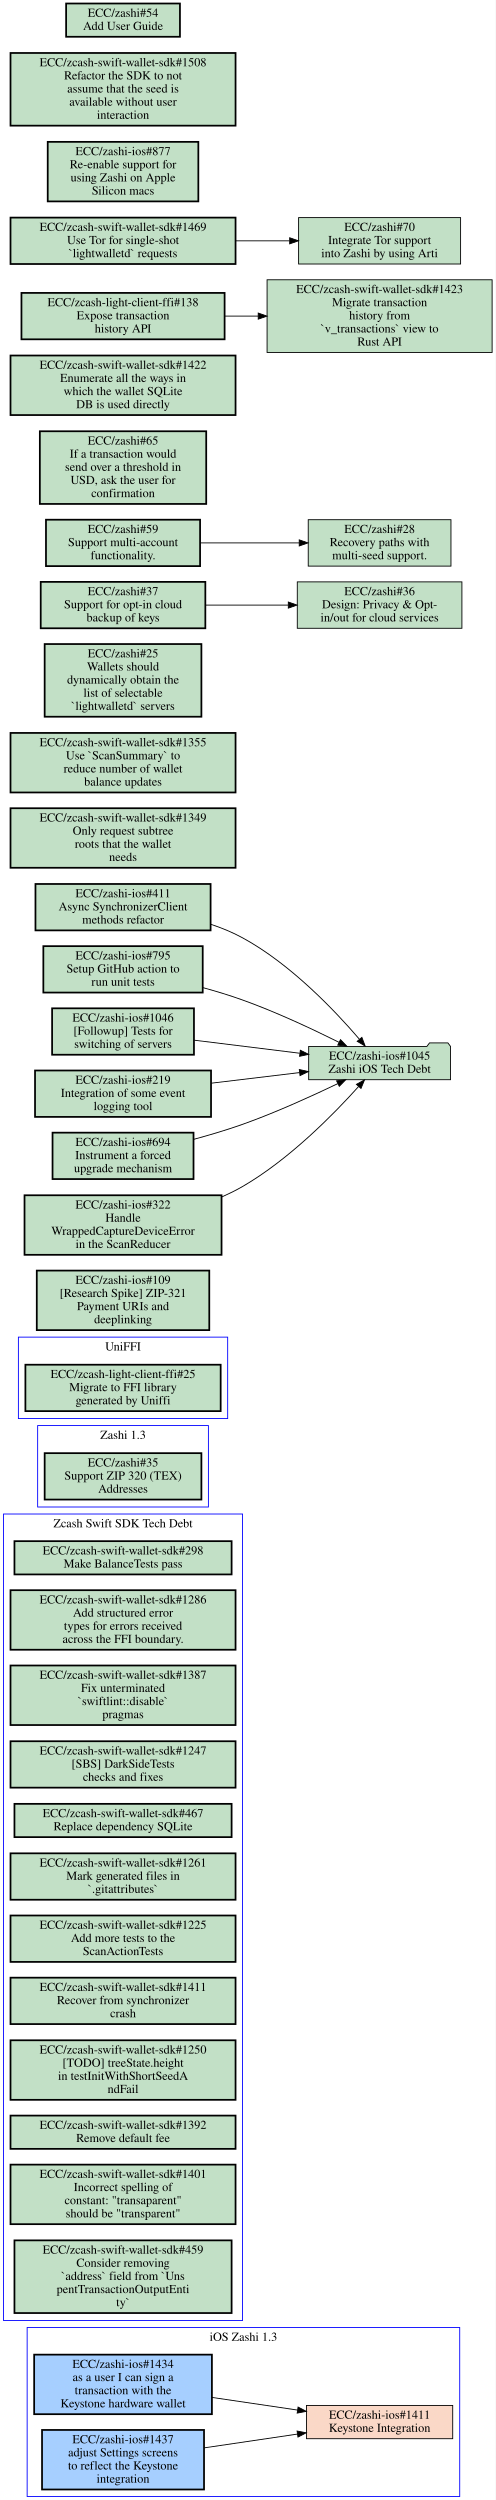
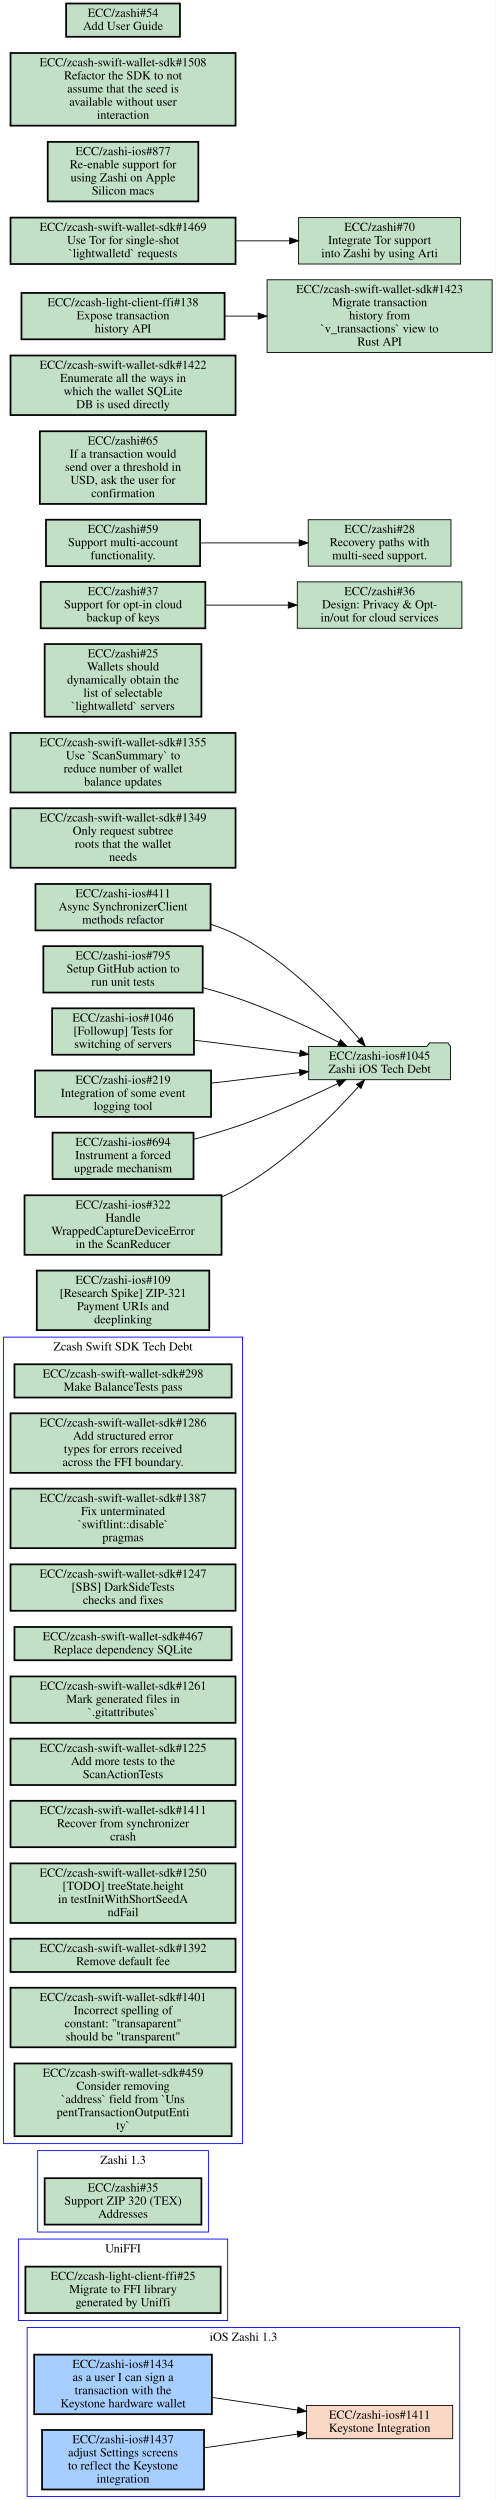
<svg xmlns="http://www.w3.org/2000/svg" xmlns:xlink="http://www.w3.org/1999/xlink" width="566pt" height="2855pt" viewBox="0.00 0.00 566.00 2855.00">
  <g id="graph0" class="graph" transform="scale(1 1) rotate(0) translate(4 2851)">
    <polygon fill="white" stroke="transparent" points="-4,4 -4,-2851 562,-2851 562,4 -4,4" />
    <g id="clust1" class="cluster">
-       <polygon fill="none" stroke="blue" points="17,-1231 17,-1324 256,-1324 256,-1231 17,-1231" />
-       <text text-anchor="middle" x="136.5" y="-1308.8" font-family="Times,serif" font-size="14.00">UniFFI</text>
-     </g>
-     <g id="clust2" class="cluster">
-       <polygon fill="none" stroke="blue" points="39,-1130 39,-1223 234,-1223 234,-1130 39,-1130" />
-       <text text-anchor="middle" x="136.5" y="-1207.8" font-family="Times,serif" font-size="14.00">Zashi 1.3</text>
-     </g>
-     <g id="clust3" class="cluster">
-       <polygon fill="none" stroke="blue" points="0,-201 0,-1122 273,-1122 273,-201 0,-201" />
-       <text text-anchor="middle" x="136.5" y="-1106.8" font-family="Times,serif" font-size="14.00">Zcash Swift SDK Tech Debt</text>
-     </g>
-     <g id="clust4" class="cluster">
      <polygon fill="none" stroke="blue" points="27,0 27,-193 521,-193 521,0 27,0" />
      <text text-anchor="middle" x="274" y="-177.8" font-family="Times,serif" font-size="14.00">iOS Zashi 1.3</text>
    </g>
-     <g id="node1" class="node open">
+     <g id="clust2" class="cluster">
+       <polygon fill="none" stroke="blue" points="0,-403 0,-1324 273,-1324 273,-403 0,-403" />
+       <text text-anchor="middle" x="136.5" y="-1308.8" font-family="Times,serif" font-size="14.00">Zcash Swift SDK Tech Debt</text>
+     </g>
+     <g id="clust3" class="cluster">
+       <polygon fill="none" stroke="blue" points="39,-302 39,-395 234,-395 234,-302 39,-302" />
+       <text text-anchor="middle" x="136.5" y="-379.8" font-family="Times,serif" font-size="14.00">Zashi 1.3</text>
+     </g>
+     <g id="clust4" class="cluster">
+       <polygon fill="none" stroke="blue" points="17,-201 17,-294 256,-294 256,-201 17,-201" />
+       <text text-anchor="middle" x="136.5" y="-278.8" font-family="Times,serif" font-size="14.00">UniFFI</text>
+     </g>
+     <g id="node1" class="node closed">
      <g id="a_node1">
-         <a xlink:href="https://github.com/Electric-Coin-Company/zcash-light-client-ffi/issues/25" xlink:title="ECC/zcash-light-client-ffi#25&#10;Migrate to FFI library&#10;generated by Uniffi" target="_blank">
-           <polygon fill="#c2e0c6" stroke="black" stroke-width="2" points="248,-1292.5 25,-1292.5 25,-1239.5 248,-1239.5 248,-1292.5" />
-           <text text-anchor="middle" x="136.5" y="-1277.3" font-family="Times,serif" font-size="14.00">ECC/zcash-light-client-ffi#25</text>
-           <text text-anchor="middle" x="136.5" y="-1262.3" font-family="Times,serif" font-size="14.00">Migrate to FFI library</text>
-           <text text-anchor="middle" x="136.5" y="-1247.3" font-family="Times,serif" font-size="14.00">generated by Uniffi</text>
-         </a>
-       </g>
-     </g>
-     <g id="node2" class="node open">
-       <g id="a_node2">
-         <a xlink:href="https://github.com/Electric-Coin-Company/zashi/issues/35" xlink:title="ECC/zashi#35&#10;Support ZIP 320 (TEX)&#10;Addresses" target="_blank">
-           <polygon fill="#c2e0c6" stroke="black" stroke-width="2" points="226,-1191.5 47,-1191.5 47,-1138.5 226,-1138.5 226,-1191.5" />
-           <text text-anchor="middle" x="136.5" y="-1176.3" font-family="Times,serif" font-size="14.00">ECC/zashi#35</text>
-           <text text-anchor="middle" x="136.5" y="-1161.3" font-family="Times,serif" font-size="14.00">Support ZIP 320 (TEX)</text>
-           <text text-anchor="middle" x="136.5" y="-1146.3" font-family="Times,serif" font-size="14.00">Addresses</text>
-         </a>
-       </g>
-     </g>
-     <g id="node3" class="node open">
-       <g id="a_node3">
-         <a xlink:href="https://github.com/Electric-Coin-Company/zcash-swift-wallet-sdk/issues/298" xlink:title="ECC/zcash-swift-wallet-sdk#298&#10;Make BalanceTests pass" target="_blank">
-           <polygon fill="#c2e0c6" stroke="black" stroke-width="2" points="260.5,-1091 12.5,-1091 12.5,-1053 260.5,-1053 260.5,-1091" />
-           <text text-anchor="middle" x="136.5" y="-1075.8" font-family="Times,serif" font-size="14.00">ECC/zcash-swift-wallet-sdk#298</text>
-           <text text-anchor="middle" x="136.5" y="-1060.8" font-family="Times,serif" font-size="14.00">Make BalanceTests pass</text>
-         </a>
-       </g>
-     </g>
-     <g id="node4" class="node open">
-       <g id="a_node4">
-         <a xlink:href="https://github.com/Electric-Coin-Company/zcash-swift-wallet-sdk/issues/1286" xlink:title="ECC/zcash-swift-wallet-sdk#1286&#10;Add structured error&#10;types for errors received&#10;across the FFI boundary." target="_blank">
-           <polygon fill="#c2e0c6" stroke="black" stroke-width="2" points="265,-1035 8,-1035 8,-967 265,-967 265,-1035" />
-           <text text-anchor="middle" x="136.5" y="-1019.8" font-family="Times,serif" font-size="14.00">ECC/zcash-swift-wallet-sdk#1286</text>
-           <text text-anchor="middle" x="136.5" y="-1004.8" font-family="Times,serif" font-size="14.00">Add structured error</text>
-           <text text-anchor="middle" x="136.5" y="-989.8" font-family="Times,serif" font-size="14.00">types for errors received</text>
-           <text text-anchor="middle" x="136.5" y="-974.8" font-family="Times,serif" font-size="14.00">across the FFI boundary.</text>
-         </a>
-       </g>
-     </g>
-     <g id="node5" class="node open">
-       <g id="a_node5">
-         <a xlink:href="https://github.com/Electric-Coin-Company/zcash-swift-wallet-sdk/issues/1387" xlink:title="ECC/zcash-swift-wallet-sdk#1387&#10;Fix unterminated&#10;`swiftlint::disable`&#10;pragmas" target="_blank">
-           <polygon fill="#c2e0c6" stroke="black" stroke-width="2" points="265,-949 8,-949 8,-881 265,-881 265,-949" />
-           <text text-anchor="middle" x="136.5" y="-933.8" font-family="Times,serif" font-size="14.00">ECC/zcash-swift-wallet-sdk#1387</text>
-           <text text-anchor="middle" x="136.5" y="-918.8" font-family="Times,serif" font-size="14.00">Fix unterminated</text>
-           <text text-anchor="middle" x="136.5" y="-903.8" font-family="Times,serif" font-size="14.00">`swiftlint::disable`</text>
-           <text text-anchor="middle" x="136.5" y="-888.8" font-family="Times,serif" font-size="14.00">pragmas</text>
-         </a>
-       </g>
-     </g>
-     <g id="node6" class="node open">
-       <g id="a_node6">
-         <a xlink:href="https://github.com/Electric-Coin-Company/zcash-swift-wallet-sdk/issues/1247" xlink:title="ECC/zcash-swift-wallet-sdk#1247&#10;[SBS] DarkSideTests&#10;checks and fixes" target="_blank">
-           <polygon fill="#c2e0c6" stroke="black" stroke-width="2" points="265,-862.5 8,-862.5 8,-809.5 265,-809.5 265,-862.5" />
-           <text text-anchor="middle" x="136.5" y="-847.3" font-family="Times,serif" font-size="14.00">ECC/zcash-swift-wallet-sdk#1247</text>
-           <text text-anchor="middle" x="136.5" y="-832.3" font-family="Times,serif" font-size="14.00">[SBS] DarkSideTests</text>
-           <text text-anchor="middle" x="136.5" y="-817.3" font-family="Times,serif" font-size="14.00">checks and fixes</text>
-         </a>
-       </g>
-     </g>
-     <g id="node7" class="node open">
-       <g id="a_node7">
-         <a xlink:href="https://github.com/Electric-Coin-Company/zcash-swift-wallet-sdk/issues/467" xlink:title="ECC/zcash-swift-wallet-sdk#467&#10;Replace dependency SQLite" target="_blank">
-           <polygon fill="#c2e0c6" stroke="black" stroke-width="2" points="260.5,-791 12.5,-791 12.5,-753 260.5,-753 260.5,-791" />
-           <text text-anchor="middle" x="136.5" y="-775.8" font-family="Times,serif" font-size="14.00">ECC/zcash-swift-wallet-sdk#467</text>
-           <text text-anchor="middle" x="136.5" y="-760.8" font-family="Times,serif" font-size="14.00">Replace dependency SQLite</text>
-         </a>
-       </g>
-     </g>
-     <g id="node8" class="node open">
-       <g id="a_node8">
-         <a xlink:href="https://github.com/Electric-Coin-Company/zcash-swift-wallet-sdk/issues/1261" xlink:title="ECC/zcash-swift-wallet-sdk#1261&#10;Mark generated files in&#10;`.gitattributes`" target="_blank">
-           <polygon fill="#c2e0c6" stroke="black" stroke-width="2" points="265,-734.5 8,-734.5 8,-681.5 265,-681.5 265,-734.5" />
-           <text text-anchor="middle" x="136.5" y="-719.3" font-family="Times,serif" font-size="14.00">ECC/zcash-swift-wallet-sdk#1261</text>
-           <text text-anchor="middle" x="136.5" y="-704.3" font-family="Times,serif" font-size="14.00">Mark generated files in</text>
-           <text text-anchor="middle" x="136.5" y="-689.3" font-family="Times,serif" font-size="14.00">`.gitattributes`</text>
-         </a>
-       </g>
-     </g>
-     <g id="node9" class="node open">
-       <g id="a_node9">
-         <a xlink:href="https://github.com/Electric-Coin-Company/zcash-swift-wallet-sdk/issues/1225" xlink:title="ECC/zcash-swift-wallet-sdk#1225&#10;Add more tests to the&#10;ScanActionTests" target="_blank">
-           <polygon fill="#c2e0c6" stroke="black" stroke-width="2" points="265,-663.5 8,-663.5 8,-610.5 265,-610.5 265,-663.5" />
-           <text text-anchor="middle" x="136.5" y="-648.3" font-family="Times,serif" font-size="14.00">ECC/zcash-swift-wallet-sdk#1225</text>
-           <text text-anchor="middle" x="136.5" y="-633.3" font-family="Times,serif" font-size="14.00">Add more tests to the</text>
-           <text text-anchor="middle" x="136.5" y="-618.3" font-family="Times,serif" font-size="14.00">ScanActionTests</text>
-         </a>
-       </g>
-     </g>
-     <g id="node10" class="node open">
-       <g id="a_node10">
-         <a xlink:href="https://github.com/Electric-Coin-Company/zcash-swift-wallet-sdk/issues/1411" xlink:title="ECC/zcash-swift-wallet-sdk#1411&#10;Recover from synchronizer&#10;crash" target="_blank">
-           <polygon fill="#c2e0c6" stroke="black" stroke-width="2" points="265,-592.5 8,-592.5 8,-539.5 265,-539.5 265,-592.5" />
-           <text text-anchor="middle" x="136.5" y="-577.3" font-family="Times,serif" font-size="14.00">ECC/zcash-swift-wallet-sdk#1411</text>
-           <text text-anchor="middle" x="136.5" y="-562.3" font-family="Times,serif" font-size="14.00">Recover from synchronizer</text>
-           <text text-anchor="middle" x="136.5" y="-547.3" font-family="Times,serif" font-size="14.00">crash</text>
-         </a>
-       </g>
-     </g>
-     <g id="node11" class="node open">
-       <g id="a_node11">
-         <a xlink:href="https://github.com/Electric-Coin-Company/zcash-swift-wallet-sdk/issues/1250" xlink:title="ECC/zcash-swift-wallet-sdk#1250&#10;[TODO] treeState.height&#10;in testInitWithShortSeedA&#10;ndFail" target="_blank">
-           <polygon fill="#c2e0c6" stroke="black" stroke-width="2" points="265,-521 8,-521 8,-453 265,-453 265,-521" />
-           <text text-anchor="middle" x="136.5" y="-505.8" font-family="Times,serif" font-size="14.00">ECC/zcash-swift-wallet-sdk#1250</text>
-           <text text-anchor="middle" x="136.5" y="-490.8" font-family="Times,serif" font-size="14.00">[TODO] treeState.height</text>
-           <text text-anchor="middle" x="136.5" y="-475.8" font-family="Times,serif" font-size="14.00">in testInitWithShortSeedA</text>
-           <text text-anchor="middle" x="136.5" y="-460.8" font-family="Times,serif" font-size="14.00">ndFail</text>
-         </a>
-       </g>
-     </g>
-     <g id="node12" class="node open">
-       <g id="a_node12">
-         <a xlink:href="https://github.com/Electric-Coin-Company/zcash-swift-wallet-sdk/issues/1392" xlink:title="ECC/zcash-swift-wallet-sdk#1392&#10;Remove default fee" target="_blank">
-           <polygon fill="#c2e0c6" stroke="black" stroke-width="2" points="265,-435 8,-435 8,-397 265,-397 265,-435" />
-           <text text-anchor="middle" x="136.5" y="-419.8" font-family="Times,serif" font-size="14.00">ECC/zcash-swift-wallet-sdk#1392</text>
-           <text text-anchor="middle" x="136.5" y="-404.8" font-family="Times,serif" font-size="14.00">Remove default fee</text>
-         </a>
-       </g>
-     </g>
-     <g id="node13" class="node open">
-       <g id="a_node13">
-         <a xlink:href="https://github.com/Electric-Coin-Company/zcash-swift-wallet-sdk/issues/1401" xlink:title="ECC/zcash-swift-wallet-sdk#1401&#10;Incorrect spelling of&#10;constant: &quot;transaparent&quot;&#10;should be &quot;transparent&quot;" target="_blank">
-           <polygon fill="#c2e0c6" stroke="black" stroke-width="2" points="265,-379 8,-379 8,-311 265,-311 265,-379" />
-           <text text-anchor="middle" x="136.5" y="-363.8" font-family="Times,serif" font-size="14.00">ECC/zcash-swift-wallet-sdk#1401</text>
-           <text text-anchor="middle" x="136.5" y="-348.8" font-family="Times,serif" font-size="14.00">Incorrect spelling of</text>
-           <text text-anchor="middle" x="136.5" y="-333.8" font-family="Times,serif" font-size="14.00">constant: "transaparent"</text>
-           <text text-anchor="middle" x="136.5" y="-318.8" font-family="Times,serif" font-size="14.00">should be "transparent"</text>
-         </a>
-       </g>
-     </g>
-     <g id="node14" class="node open">
-       <g id="a_node14">
-         <a xlink:href="https://github.com/Electric-Coin-Company/zcash-swift-wallet-sdk/issues/459" xlink:title="ECC/zcash-swift-wallet-sdk#459&#10;Consider removing&#10;`address` field from `Uns&#10;pentTransactionOutputEnti&#10;ty`" target="_blank">
-           <polygon fill="#c2e0c6" stroke="black" stroke-width="2" points="260.5,-292.5 12.5,-292.5 12.5,-209.5 260.5,-209.5 260.5,-292.5" />
-           <text text-anchor="middle" x="136.5" y="-277.3" font-family="Times,serif" font-size="14.00">ECC/zcash-swift-wallet-sdk#459</text>
-           <text text-anchor="middle" x="136.5" y="-262.3" font-family="Times,serif" font-size="14.00">Consider removing</text>
-           <text text-anchor="middle" x="136.5" y="-247.3" font-family="Times,serif" font-size="14.00">`address` field from `Uns</text>
-           <text text-anchor="middle" x="136.5" y="-232.3" font-family="Times,serif" font-size="14.00">pentTransactionOutputEnti</text>
-           <text text-anchor="middle" x="136.5" y="-217.3" font-family="Times,serif" font-size="14.00">ty`</text>
-         </a>
-       </g>
-     </g>
-     <g id="node15" class="node closed">
-       <g id="a_node15">
        <a xlink:href="https://github.com/Electric-Coin-Company/zashi-ios/issues/1411" xlink:title="ECC/zashi-ios#1411&#10;Keystone Integration" target="_blank">
          <polygon fill="#fad8c7" stroke="black" points="513,-104 346,-104 346,-66 513,-66 513,-104" />
          <text text-anchor="middle" x="429.5" y="-88.8" font-family="Times,serif" font-size="14.00">ECC/zashi-ios#1411</text>
          <text text-anchor="middle" x="429.5" y="-73.8" font-family="Times,serif" font-size="14.00">Keystone Integration</text>
        </a>
      </g>
    </g>
-     <g id="node16" class="node committed">
-       <g id="a_node16">
+     <g id="node2" class="node committed">
+       <g id="a_node2">
        <a xlink:href="https://github.com/Electric-Coin-Company/zashi-ios/issues/1434" xlink:title="ECC/zashi-ios#1434&#10;as a user I can sign a&#10;transaction with the&#10;Keystone hardware wallet" target="_blank">
          <polygon fill="#a6cfff" stroke="black" stroke-width="2" points="238,-162 35,-162 35,-94 238,-94 238,-162" />
          <text text-anchor="middle" x="136.5" y="-146.8" font-family="Times,serif" font-size="14.00">ECC/zashi-ios#1434</text>
          <text text-anchor="middle" x="136.5" y="-131.8" font-family="Times,serif" font-size="14.00">as a user I can sign a</text>
          <text text-anchor="middle" x="136.5" y="-116.8" font-family="Times,serif" font-size="14.00">transaction with the</text>
          <text text-anchor="middle" x="136.5" y="-101.8" font-family="Times,serif" font-size="14.00">Keystone hardware wallet</text>
        </a>
      </g>
    </g>
    <g id="edge1" class="edge">
      <path fill="none" stroke="black" d="M238.05,-113.14C269.78,-108.45 304.66,-103.3 335.81,-98.7" />
      <polygon fill="black" stroke="black" points="336.4,-102.15 345.78,-97.22 335.37,-95.23 336.4,-102.15" />
    </g>
-     <g id="node17" class="node committed">
-       <g id="a_node17">
+     <g id="node3" class="node committed">
+       <g id="a_node3">
        <a xlink:href="https://github.com/Electric-Coin-Company/zashi-ios/issues/1437" xlink:title="ECC/zashi-ios#1437&#10;adjust Settings screens&#10;to reflect the Keystone&#10;integration" target="_blank">
          <polygon fill="#a6cfff" stroke="black" stroke-width="2" points="229,-76 44,-76 44,-8 229,-8 229,-76" />
          <text text-anchor="middle" x="136.5" y="-60.8" font-family="Times,serif" font-size="14.00">ECC/zashi-ios#1437</text>
          <text text-anchor="middle" x="136.5" y="-45.8" font-family="Times,serif" font-size="14.00">adjust Settings screens</text>
          <text text-anchor="middle" x="136.5" y="-30.8" font-family="Times,serif" font-size="14.00">to reflect the Keystone</text>
          <text text-anchor="middle" x="136.5" y="-15.8" font-family="Times,serif" font-size="14.00">integration</text>
        </a>
      </g>
    </g>
    <g id="edge2" class="edge">
      <path fill="none" stroke="black" d="M229.17,-55.55C263.14,-60.56 301.66,-66.26 335.72,-71.29" />
      <polygon fill="black" stroke="black" points="335.27,-74.76 345.67,-72.76 336.29,-67.84 335.27,-74.76" />
+     </g>
+     <g id="node4" class="node open">
+       <g id="a_node4">
+         <a xlink:href="https://github.com/Electric-Coin-Company/zcash-swift-wallet-sdk/issues/298" xlink:title="ECC/zcash-swift-wallet-sdk#298&#10;Make BalanceTests pass" target="_blank">
+           <polygon fill="#c2e0c6" stroke="black" stroke-width="2" points="260.5,-1293 12.5,-1293 12.5,-1255 260.5,-1255 260.5,-1293" />
+           <text text-anchor="middle" x="136.5" y="-1277.8" font-family="Times,serif" font-size="14.00">ECC/zcash-swift-wallet-sdk#298</text>
+           <text text-anchor="middle" x="136.5" y="-1262.8" font-family="Times,serif" font-size="14.00">Make BalanceTests pass</text>
+         </a>
+       </g>
+     </g>
+     <g id="node5" class="node open">
+       <g id="a_node5">
+         <a xlink:href="https://github.com/Electric-Coin-Company/zcash-swift-wallet-sdk/issues/1286" xlink:title="ECC/zcash-swift-wallet-sdk#1286&#10;Add structured error&#10;types for errors received&#10;across the FFI boundary." target="_blank">
+           <polygon fill="#c2e0c6" stroke="black" stroke-width="2" points="265,-1237 8,-1237 8,-1169 265,-1169 265,-1237" />
+           <text text-anchor="middle" x="136.5" y="-1221.8" font-family="Times,serif" font-size="14.00">ECC/zcash-swift-wallet-sdk#1286</text>
+           <text text-anchor="middle" x="136.5" y="-1206.8" font-family="Times,serif" font-size="14.00">Add structured error</text>
+           <text text-anchor="middle" x="136.5" y="-1191.8" font-family="Times,serif" font-size="14.00">types for errors received</text>
+           <text text-anchor="middle" x="136.5" y="-1176.8" font-family="Times,serif" font-size="14.00">across the FFI boundary.</text>
+         </a>
+       </g>
+     </g>
+     <g id="node6" class="node open">
+       <g id="a_node6">
+         <a xlink:href="https://github.com/Electric-Coin-Company/zcash-swift-wallet-sdk/issues/1387" xlink:title="ECC/zcash-swift-wallet-sdk#1387&#10;Fix unterminated&#10;`swiftlint::disable`&#10;pragmas" target="_blank">
+           <polygon fill="#c2e0c6" stroke="black" stroke-width="2" points="265,-1151 8,-1151 8,-1083 265,-1083 265,-1151" />
+           <text text-anchor="middle" x="136.5" y="-1135.8" font-family="Times,serif" font-size="14.00">ECC/zcash-swift-wallet-sdk#1387</text>
+           <text text-anchor="middle" x="136.5" y="-1120.8" font-family="Times,serif" font-size="14.00">Fix unterminated</text>
+           <text text-anchor="middle" x="136.5" y="-1105.8" font-family="Times,serif" font-size="14.00">`swiftlint::disable`</text>
+           <text text-anchor="middle" x="136.5" y="-1090.8" font-family="Times,serif" font-size="14.00">pragmas</text>
+         </a>
+       </g>
+     </g>
+     <g id="node7" class="node open">
+       <g id="a_node7">
+         <a xlink:href="https://github.com/Electric-Coin-Company/zcash-swift-wallet-sdk/issues/1247" xlink:title="ECC/zcash-swift-wallet-sdk#1247&#10;[SBS] DarkSideTests&#10;checks and fixes" target="_blank">
+           <polygon fill="#c2e0c6" stroke="black" stroke-width="2" points="265,-1064.5 8,-1064.5 8,-1011.5 265,-1011.5 265,-1064.5" />
+           <text text-anchor="middle" x="136.5" y="-1049.3" font-family="Times,serif" font-size="14.00">ECC/zcash-swift-wallet-sdk#1247</text>
+           <text text-anchor="middle" x="136.5" y="-1034.3" font-family="Times,serif" font-size="14.00">[SBS] DarkSideTests</text>
+           <text text-anchor="middle" x="136.5" y="-1019.3" font-family="Times,serif" font-size="14.00">checks and fixes</text>
+         </a>
+       </g>
+     </g>
+     <g id="node8" class="node open">
+       <g id="a_node8">
+         <a xlink:href="https://github.com/Electric-Coin-Company/zcash-swift-wallet-sdk/issues/467" xlink:title="ECC/zcash-swift-wallet-sdk#467&#10;Replace dependency SQLite" target="_blank">
+           <polygon fill="#c2e0c6" stroke="black" stroke-width="2" points="260.5,-993 12.5,-993 12.5,-955 260.5,-955 260.5,-993" />
+           <text text-anchor="middle" x="136.5" y="-977.8" font-family="Times,serif" font-size="14.00">ECC/zcash-swift-wallet-sdk#467</text>
+           <text text-anchor="middle" x="136.5" y="-962.8" font-family="Times,serif" font-size="14.00">Replace dependency SQLite</text>
+         </a>
+       </g>
+     </g>
+     <g id="node9" class="node open">
+       <g id="a_node9">
+         <a xlink:href="https://github.com/Electric-Coin-Company/zcash-swift-wallet-sdk/issues/1261" xlink:title="ECC/zcash-swift-wallet-sdk#1261&#10;Mark generated files in&#10;`.gitattributes`" target="_blank">
+           <polygon fill="#c2e0c6" stroke="black" stroke-width="2" points="265,-936.5 8,-936.5 8,-883.5 265,-883.5 265,-936.5" />
+           <text text-anchor="middle" x="136.5" y="-921.3" font-family="Times,serif" font-size="14.00">ECC/zcash-swift-wallet-sdk#1261</text>
+           <text text-anchor="middle" x="136.5" y="-906.3" font-family="Times,serif" font-size="14.00">Mark generated files in</text>
+           <text text-anchor="middle" x="136.5" y="-891.3" font-family="Times,serif" font-size="14.00">`.gitattributes`</text>
+         </a>
+       </g>
+     </g>
+     <g id="node10" class="node open">
+       <g id="a_node10">
+         <a xlink:href="https://github.com/Electric-Coin-Company/zcash-swift-wallet-sdk/issues/1225" xlink:title="ECC/zcash-swift-wallet-sdk#1225&#10;Add more tests to the&#10;ScanActionTests" target="_blank">
+           <polygon fill="#c2e0c6" stroke="black" stroke-width="2" points="265,-865.5 8,-865.5 8,-812.5 265,-812.5 265,-865.5" />
+           <text text-anchor="middle" x="136.5" y="-850.3" font-family="Times,serif" font-size="14.00">ECC/zcash-swift-wallet-sdk#1225</text>
+           <text text-anchor="middle" x="136.5" y="-835.3" font-family="Times,serif" font-size="14.00">Add more tests to the</text>
+           <text text-anchor="middle" x="136.5" y="-820.3" font-family="Times,serif" font-size="14.00">ScanActionTests</text>
+         </a>
+       </g>
+     </g>
+     <g id="node11" class="node open">
+       <g id="a_node11">
+         <a xlink:href="https://github.com/Electric-Coin-Company/zcash-swift-wallet-sdk/issues/1411" xlink:title="ECC/zcash-swift-wallet-sdk#1411&#10;Recover from synchronizer&#10;crash" target="_blank">
+           <polygon fill="#c2e0c6" stroke="black" stroke-width="2" points="265,-794.5 8,-794.5 8,-741.5 265,-741.5 265,-794.5" />
+           <text text-anchor="middle" x="136.5" y="-779.3" font-family="Times,serif" font-size="14.00">ECC/zcash-swift-wallet-sdk#1411</text>
+           <text text-anchor="middle" x="136.5" y="-764.3" font-family="Times,serif" font-size="14.00">Recover from synchronizer</text>
+           <text text-anchor="middle" x="136.5" y="-749.3" font-family="Times,serif" font-size="14.00">crash</text>
+         </a>
+       </g>
+     </g>
+     <g id="node12" class="node open">
+       <g id="a_node12">
+         <a xlink:href="https://github.com/Electric-Coin-Company/zcash-swift-wallet-sdk/issues/1250" xlink:title="ECC/zcash-swift-wallet-sdk#1250&#10;[TODO] treeState.height&#10;in testInitWithShortSeedA&#10;ndFail" target="_blank">
+           <polygon fill="#c2e0c6" stroke="black" stroke-width="2" points="265,-723 8,-723 8,-655 265,-655 265,-723" />
+           <text text-anchor="middle" x="136.5" y="-707.8" font-family="Times,serif" font-size="14.00">ECC/zcash-swift-wallet-sdk#1250</text>
+           <text text-anchor="middle" x="136.5" y="-692.8" font-family="Times,serif" font-size="14.00">[TODO] treeState.height</text>
+           <text text-anchor="middle" x="136.5" y="-677.8" font-family="Times,serif" font-size="14.00">in testInitWithShortSeedA</text>
+           <text text-anchor="middle" x="136.5" y="-662.8" font-family="Times,serif" font-size="14.00">ndFail</text>
+         </a>
+       </g>
+     </g>
+     <g id="node13" class="node open">
+       <g id="a_node13">
+         <a xlink:href="https://github.com/Electric-Coin-Company/zcash-swift-wallet-sdk/issues/1392" xlink:title="ECC/zcash-swift-wallet-sdk#1392&#10;Remove default fee" target="_blank">
+           <polygon fill="#c2e0c6" stroke="black" stroke-width="2" points="265,-637 8,-637 8,-599 265,-599 265,-637" />
+           <text text-anchor="middle" x="136.5" y="-621.8" font-family="Times,serif" font-size="14.00">ECC/zcash-swift-wallet-sdk#1392</text>
+           <text text-anchor="middle" x="136.5" y="-606.8" font-family="Times,serif" font-size="14.00">Remove default fee</text>
+         </a>
+       </g>
+     </g>
+     <g id="node14" class="node open">
+       <g id="a_node14">
+         <a xlink:href="https://github.com/Electric-Coin-Company/zcash-swift-wallet-sdk/issues/1401" xlink:title="ECC/zcash-swift-wallet-sdk#1401&#10;Incorrect spelling of&#10;constant: &quot;transaparent&quot;&#10;should be &quot;transparent&quot;" target="_blank">
+           <polygon fill="#c2e0c6" stroke="black" stroke-width="2" points="265,-581 8,-581 8,-513 265,-513 265,-581" />
+           <text text-anchor="middle" x="136.5" y="-565.8" font-family="Times,serif" font-size="14.00">ECC/zcash-swift-wallet-sdk#1401</text>
+           <text text-anchor="middle" x="136.5" y="-550.8" font-family="Times,serif" font-size="14.00">Incorrect spelling of</text>
+           <text text-anchor="middle" x="136.5" y="-535.8" font-family="Times,serif" font-size="14.00">constant: "transaparent"</text>
+           <text text-anchor="middle" x="136.5" y="-520.8" font-family="Times,serif" font-size="14.00">should be "transparent"</text>
+         </a>
+       </g>
+     </g>
+     <g id="node15" class="node open">
+       <g id="a_node15">
+         <a xlink:href="https://github.com/Electric-Coin-Company/zcash-swift-wallet-sdk/issues/459" xlink:title="ECC/zcash-swift-wallet-sdk#459&#10;Consider removing&#10;`address` field from `Uns&#10;pentTransactionOutputEnti&#10;ty`" target="_blank">
+           <polygon fill="#c2e0c6" stroke="black" stroke-width="2" points="260.5,-494.5 12.5,-494.5 12.5,-411.5 260.5,-411.5 260.5,-494.5" />
+           <text text-anchor="middle" x="136.5" y="-479.3" font-family="Times,serif" font-size="14.00">ECC/zcash-swift-wallet-sdk#459</text>
+           <text text-anchor="middle" x="136.5" y="-464.3" font-family="Times,serif" font-size="14.00">Consider removing</text>
+           <text text-anchor="middle" x="136.5" y="-449.3" font-family="Times,serif" font-size="14.00">`address` field from `Uns</text>
+           <text text-anchor="middle" x="136.5" y="-434.3" font-family="Times,serif" font-size="14.00">pentTransactionOutputEnti</text>
+           <text text-anchor="middle" x="136.5" y="-419.3" font-family="Times,serif" font-size="14.00">ty`</text>
+         </a>
+       </g>
+     </g>
+     <g id="node16" class="node open">
+       <g id="a_node16">
+         <a xlink:href="https://github.com/Electric-Coin-Company/zashi/issues/35" xlink:title="ECC/zashi#35&#10;Support ZIP 320 (TEX)&#10;Addresses" target="_blank">
+           <polygon fill="#c2e0c6" stroke="black" stroke-width="2" points="226,-363.5 47,-363.5 47,-310.5 226,-310.5 226,-363.5" />
+           <text text-anchor="middle" x="136.5" y="-348.3" font-family="Times,serif" font-size="14.00">ECC/zashi#35</text>
+           <text text-anchor="middle" x="136.5" y="-333.3" font-family="Times,serif" font-size="14.00">Support ZIP 320 (TEX)</text>
+           <text text-anchor="middle" x="136.5" y="-318.3" font-family="Times,serif" font-size="14.00">Addresses</text>
+         </a>
+       </g>
+     </g>
+     <g id="node17" class="node open">
+       <g id="a_node17">
+         <a xlink:href="https://github.com/Electric-Coin-Company/zcash-light-client-ffi/issues/25" xlink:title="ECC/zcash-light-client-ffi#25&#10;Migrate to FFI library&#10;generated by Uniffi" target="_blank">
+           <polygon fill="#c2e0c6" stroke="black" stroke-width="2" points="248,-262.5 25,-262.5 25,-209.5 248,-209.5 248,-262.5" />
+           <text text-anchor="middle" x="136.5" y="-247.3" font-family="Times,serif" font-size="14.00">ECC/zcash-light-client-ffi#25</text>
+           <text text-anchor="middle" x="136.5" y="-232.3" font-family="Times,serif" font-size="14.00">Migrate to FFI library</text>
+           <text text-anchor="middle" x="136.5" y="-217.3" font-family="Times,serif" font-size="14.00">generated by Uniffi</text>
+         </a>
+       </g>
    </g>
    <g id="node18" class="node open">
      <g id="a_node18">
        <a xlink:href="https://github.com/Electric-Coin-Company/zashi-ios/issues/109" xlink:title="ECC/zashi-ios#109&#10;[Research Spike] ZIP-321&#10;Payment URIs and&#10;deeplinking" target="_blank">
          <polygon fill="#c2e0c6" stroke="black" stroke-width="2" points="235,-1400 38,-1400 38,-1332 235,-1332 235,-1400" />
          <text text-anchor="middle" x="136.5" y="-1384.8" font-family="Times,serif" font-size="14.00">ECC/zashi-ios#109</text>
          <text text-anchor="middle" x="136.5" y="-1369.8" font-family="Times,serif" font-size="14.00">[Research Spike] ZIP-321</text>
          <text text-anchor="middle" x="136.5" y="-1354.8" font-family="Times,serif" font-size="14.00">Payment URIs and</text>
          <text text-anchor="middle" x="136.5" y="-1339.8" font-family="Times,serif" font-size="14.00">deeplinking</text>
        </a>
      </g>
    </g>
    <g id="node19" class="node open">
      <g id="a_node19">
        <a xlink:href="https://github.com/Electric-Coin-Company/zashi-ios/issues/411" xlink:title="ECC/zashi-ios#411&#10;Async SynchronizerClient&#10;methods refactor" target="_blank">
          <polygon fill="#c2e0c6" stroke="black" stroke-width="2" points="236.5,-1841.5 36.5,-1841.5 36.5,-1788.5 236.5,-1788.5 236.5,-1841.5" />
          <text text-anchor="middle" x="136.5" y="-1826.3" font-family="Times,serif" font-size="14.00">ECC/zashi-ios#411</text>
          <text text-anchor="middle" x="136.5" y="-1811.3" font-family="Times,serif" font-size="14.00">Async SynchronizerClient</text>
          <text text-anchor="middle" x="136.5" y="-1796.3" font-family="Times,serif" font-size="14.00">methods refactor</text>
        </a>
      </g>
    </g>
    <g id="node20" class="node open">
      <g id="a_node20">
        <a xlink:href="https://github.com/Electric-Coin-Company/zashi-ios/issues/1045" xlink:title="ECC/zashi-ios#1045&#10;Zashi iOS Tech Debt" target="_blank">
          <polygon fill="#c2e0c6" stroke="black" points="510.5,-1656 507.5,-1660 486.5,-1660 483.5,-1656 348.5,-1656 348.5,-1618 510.5,-1618 510.5,-1656" />
          <text text-anchor="middle" x="429.5" y="-1640.8" font-family="Times,serif" font-size="14.00">ECC/zashi-ios#1045</text>
          <text text-anchor="middle" x="429.5" y="-1625.8" font-family="Times,serif" font-size="14.00">Zashi iOS Tech Debt</text>
        </a>
      </g>
    </g>
    <g id="edge3" class="edge">
      <path fill="none" stroke="black" d="M236.64,-1795.5C249.25,-1791.3 261.69,-1786.2 273,-1780 327.95,-1750.1 378.7,-1696.6 406.46,-1664.2" />
      <polygon fill="black" stroke="black" points="409.26,-1666.31 413.01,-1656.4 403.9,-1661.81 409.26,-1666.31" />
    </g>
    <g id="node21" class="node open">
      <g id="a_node21">
        <a xlink:href="https://github.com/Electric-Coin-Company/zashi-ios/issues/795" xlink:title="ECC/zashi-ios#795&#10;Setup GitHub action to&#10;run unit tests" target="_blank">
          <polygon fill="#c2e0c6" stroke="black" stroke-width="2" points="227.5,-1770.5 45.5,-1770.5 45.5,-1717.5 227.5,-1717.5 227.5,-1770.5" />
          <text text-anchor="middle" x="136.5" y="-1755.3" font-family="Times,serif" font-size="14.00">ECC/zashi-ios#795</text>
          <text text-anchor="middle" x="136.5" y="-1740.3" font-family="Times,serif" font-size="14.00">Setup GitHub action to</text>
          <text text-anchor="middle" x="136.5" y="-1725.3" font-family="Times,serif" font-size="14.00">run unit tests</text>
        </a>
      </g>
    </g>
    <g id="edge4" class="edge">
      <path fill="none" stroke="black" d="M227.84,-1723.1C243.06,-1718.9 258.59,-1714.2 273,-1709 311.08,-1695.4 352.57,-1675.9 383.1,-1660.7" />
      <polygon fill="black" stroke="black" points="384.86,-1663.73 392.21,-1656.1 381.71,-1657.48 384.86,-1663.73" />
    </g>
    <g id="node22" class="node open">
      <g id="a_node22">
        <a xlink:href="https://github.com/Electric-Coin-Company/zcash-swift-wallet-sdk/issues/1349" xlink:title="ECC/zcash-swift-wallet-sdk#1349&#10;Only request subtree&#10;roots that the wallet&#10;needs" target="_blank">
          <polygon fill="#c2e0c6" stroke="black" stroke-width="2" points="265,-1928 8,-1928 8,-1860 265,-1860 265,-1928" />
          <text text-anchor="middle" x="136.5" y="-1912.8" font-family="Times,serif" font-size="14.00">ECC/zcash-swift-wallet-sdk#1349</text>
          <text text-anchor="middle" x="136.5" y="-1897.8" font-family="Times,serif" font-size="14.00">Only request subtree</text>
          <text text-anchor="middle" x="136.5" y="-1882.8" font-family="Times,serif" font-size="14.00">roots that the wallet</text>
          <text text-anchor="middle" x="136.5" y="-1867.8" font-family="Times,serif" font-size="14.00">needs</text>
        </a>
      </g>
    </g>
    <g id="node23" class="node open">
      <g id="a_node23">
        <a xlink:href="https://github.com/Electric-Coin-Company/zcash-swift-wallet-sdk/issues/1355" xlink:title="ECC/zcash-swift-wallet-sdk#1355&#10;Use `ScanSummary` to&#10;reduce number of wallet&#10;balance updates" target="_blank">
          <polygon fill="#c2e0c6" stroke="black" stroke-width="2" points="265,-2014 8,-2014 8,-1946 265,-1946 265,-2014" />
          <text text-anchor="middle" x="136.5" y="-1998.8" font-family="Times,serif" font-size="14.00">ECC/zcash-swift-wallet-sdk#1355</text>
          <text text-anchor="middle" x="136.5" y="-1983.8" font-family="Times,serif" font-size="14.00">Use `ScanSummary` to</text>
          <text text-anchor="middle" x="136.5" y="-1968.8" font-family="Times,serif" font-size="14.00">reduce number of wallet</text>
          <text text-anchor="middle" x="136.5" y="-1953.8" font-family="Times,serif" font-size="14.00">balance updates</text>
        </a>
      </g>
    </g>
    <g id="node24" class="node open">
      <g id="a_node24">
        <a xlink:href="https://github.com/Electric-Coin-Company/zashi-ios/issues/1046" xlink:title="ECC/zashi-ios#1046&#10;[Followup] Tests for&#10;switching of servers" target="_blank">
          <polygon fill="#c2e0c6" stroke="black" stroke-width="2" points="217.5,-1699.5 55.5,-1699.5 55.5,-1646.5 217.5,-1646.5 217.5,-1699.5" />
          <text text-anchor="middle" x="136.5" y="-1684.3" font-family="Times,serif" font-size="14.00">ECC/zashi-ios#1046</text>
          <text text-anchor="middle" x="136.5" y="-1669.3" font-family="Times,serif" font-size="14.00">[Followup] Tests for</text>
          <text text-anchor="middle" x="136.5" y="-1654.3" font-family="Times,serif" font-size="14.00">switching of servers</text>
        </a>
      </g>
    </g>
    <g id="edge5" class="edge">
      <path fill="none" stroke="black" d="M217.79,-1663.1C255.16,-1658.4 299.77,-1652.9 338.3,-1648.2" />
      <polygon fill="black" stroke="black" points="338.99,-1651.64 348.47,-1646.9 338.11,-1644.7 338.99,-1651.64" />
    </g>
    <g id="node25" class="node open">
      <g id="a_node25">
        <a xlink:href="https://github.com/Electric-Coin-Company/zashi/issues/25" xlink:title="ECC/zashi#25&#10;Wallets should&#10;dynamically obtain the&#10;list of selectable&#10;`lightwalletd` servers" target="_blank">
          <polygon fill="#c2e0c6" stroke="black" stroke-width="2" points="226,-2115.5 47,-2115.5 47,-2032.5 226,-2032.5 226,-2115.5" />
          <text text-anchor="middle" x="136.5" y="-2100.3" font-family="Times,serif" font-size="14.00">ECC/zashi#25</text>
          <text text-anchor="middle" x="136.5" y="-2085.3" font-family="Times,serif" font-size="14.00">Wallets should</text>
          <text text-anchor="middle" x="136.5" y="-2070.3" font-family="Times,serif" font-size="14.00">dynamically obtain the</text>
          <text text-anchor="middle" x="136.5" y="-2055.3" font-family="Times,serif" font-size="14.00">list of selectable</text>
          <text text-anchor="middle" x="136.5" y="-2040.3" font-family="Times,serif" font-size="14.00">`lightwalletd` servers</text>
        </a>
      </g>
    </g>
    <g id="node26" class="node open">
      <g id="a_node26">
        <a xlink:href="https://github.com/Electric-Coin-Company/zashi/issues/37" xlink:title="ECC/zashi#37&#10;Support for opt-in cloud&#10;backup of keys" target="_blank">
          <polygon fill="#c2e0c6" stroke="black" stroke-width="2" points="230.5,-2186.5 42.5,-2186.5 42.5,-2133.5 230.5,-2133.5 230.5,-2186.5" />
          <text text-anchor="middle" x="136.5" y="-2171.3" font-family="Times,serif" font-size="14.00">ECC/zashi#37</text>
          <text text-anchor="middle" x="136.5" y="-2156.3" font-family="Times,serif" font-size="14.00">Support for opt-in cloud</text>
          <text text-anchor="middle" x="136.5" y="-2141.3" font-family="Times,serif" font-size="14.00">backup of keys</text>
        </a>
      </g>
    </g>
    <g id="node27" class="node open">
      <g id="a_node27">
        <a xlink:href="https://github.com/Electric-Coin-Company/zashi/issues/36" xlink:title="ECC/zashi#36&#10;Design: Privacy &amp; Opt-&#10;in/out for cloud services" target="_blank">
          <polygon fill="#c2e0c6" stroke="black" points="523.5,-2186.5 335.5,-2186.5 335.5,-2133.5 523.5,-2133.5 523.5,-2186.5" />
          <text text-anchor="middle" x="429.5" y="-2171.3" font-family="Times,serif" font-size="14.00">ECC/zashi#36</text>
          <text text-anchor="middle" x="429.5" y="-2156.3" font-family="Times,serif" font-size="14.00">Design: Privacy &amp; Opt-</text>
          <text text-anchor="middle" x="429.5" y="-2141.3" font-family="Times,serif" font-size="14.00">in/out for cloud services</text>
        </a>
      </g>
    </g>
    <g id="edge6" class="edge">
      <path fill="none" stroke="black" d="M230.77,-2160C260.8,-2160 294.24,-2160 324.95,-2160" />
      <polygon fill="black" stroke="black" points="325.25,-2163.5 335.25,-2160 325.25,-2156.5 325.25,-2163.5" />
    </g>
    <g id="node28" class="node open">
      <g id="a_node28">
        <a xlink:href="https://github.com/Electric-Coin-Company/zashi-ios/issues/219" xlink:title="ECC/zashi-ios#219&#10;Integration of some event&#10;logging tool" target="_blank">
          <polygon fill="#c2e0c6" stroke="black" stroke-width="2" points="237,-1628.5 36,-1628.5 36,-1575.5 237,-1575.5 237,-1628.5" />
          <text text-anchor="middle" x="136.5" y="-1613.3" font-family="Times,serif" font-size="14.00">ECC/zashi-ios#219</text>
          <text text-anchor="middle" x="136.5" y="-1598.3" font-family="Times,serif" font-size="14.00">Integration of some event</text>
          <text text-anchor="middle" x="136.5" y="-1583.3" font-family="Times,serif" font-size="14.00">logging tool</text>
        </a>
      </g>
    </g>
    <g id="edge7" class="edge">
      <path fill="none" stroke="black" d="M237.24,-1614C269.9,-1617.9 305.99,-1622.3 337.93,-1626.1" />
      <polygon fill="black" stroke="black" points="337.81,-1629.61 348.15,-1627.3 338.63,-1622.66 337.81,-1629.61" />
    </g>
    <g id="node29" class="node open">
      <g id="a_node29">
        <a xlink:href="https://github.com/Electric-Coin-Company/zashi-ios/issues/694" xlink:title="ECC/zashi-ios#694&#10;Instrument a forced&#10;upgrade mechanism" target="_blank">
          <polygon fill="#c2e0c6" stroke="black" stroke-width="2" points="217,-1557.5 56,-1557.5 56,-1504.5 217,-1504.5 217,-1557.5" />
          <text text-anchor="middle" x="136.5" y="-1542.3" font-family="Times,serif" font-size="14.00">ECC/zashi-ios#694</text>
          <text text-anchor="middle" x="136.5" y="-1527.3" font-family="Times,serif" font-size="14.00">Instrument a forced</text>
          <text text-anchor="middle" x="136.5" y="-1512.3" font-family="Times,serif" font-size="14.00">upgrade mechanism</text>
        </a>
      </g>
    </g>
    <g id="edge8" class="edge">
      <path fill="none" stroke="black" d="M217.34,-1549.9C235.79,-1554.9 255.22,-1560.7 273,-1567 310.42,-1580.3 351.31,-1598.9 381.77,-1613.5" />
      <polygon fill="black" stroke="black" points="380.35,-1616.7 390.87,-1618 383.46,-1610.43 380.35,-1616.7" />
    </g>
    <g id="node30" class="node open">
      <g id="a_node30">
        <a xlink:href="https://github.com/Electric-Coin-Company/zashi-ios/issues/322" xlink:title="ECC/zashi-ios#322&#10;Handle&#10;WrappedCaptureDeviceError&#10;in the ScanReducer" target="_blank">
          <polygon fill="#c2e0c6" stroke="black" stroke-width="2" points="249,-1486 24,-1486 24,-1418 249,-1418 249,-1486" />
          <text text-anchor="middle" x="136.5" y="-1470.8" font-family="Times,serif" font-size="14.00">ECC/zashi-ios#322</text>
          <text text-anchor="middle" x="136.5" y="-1455.8" font-family="Times,serif" font-size="14.00">Handle</text>
          <text text-anchor="middle" x="136.5" y="-1440.8" font-family="Times,serif" font-size="14.00">WrappedCaptureDeviceError</text>
          <text text-anchor="middle" x="136.5" y="-1425.8" font-family="Times,serif" font-size="14.00">in the ScanReducer</text>
        </a>
      </g>
    </g>
    <g id="edge9" class="edge">
      <path fill="none" stroke="black" d="M249.35,-1484.1C257.54,-1487.7 265.51,-1491.7 273,-1496 326.48,-1527 377.36,-1578.8 405.6,-1610.3" />
      <polygon fill="black" stroke="black" points="403.02,-1612.67 412.29,-1617.8 408.25,-1608.01 403.02,-1612.67" />
    </g>
    <g id="node31" class="node open">
      <g id="a_node31">
        <a xlink:href="https://github.com/Electric-Coin-Company/zashi/issues/59" xlink:title="ECC/zashi#59&#10;Support multi-account&#10;functionality." target="_blank">
          <polygon fill="#c2e0c6" stroke="black" stroke-width="2" points="224.5,-2257.5 48.5,-2257.5 48.5,-2204.5 224.5,-2204.5 224.5,-2257.5" />
          <text text-anchor="middle" x="136.5" y="-2242.3" font-family="Times,serif" font-size="14.00">ECC/zashi#59</text>
          <text text-anchor="middle" x="136.5" y="-2227.3" font-family="Times,serif" font-size="14.00">Support multi-account</text>
          <text text-anchor="middle" x="136.5" y="-2212.3" font-family="Times,serif" font-size="14.00">functionality.</text>
        </a>
      </g>
    </g>
    <g id="node32" class="node open">
      <g id="a_node32">
        <a xlink:href="https://github.com/Electric-Coin-Company/zashi/issues/28" xlink:title="ECC/zashi#28&#10;Recovery paths with&#10;multi-seed support." target="_blank">
          <polygon fill="#c2e0c6" stroke="black" points="511,-2257.5 348,-2257.5 348,-2204.5 511,-2204.5 511,-2257.5" />
          <text text-anchor="middle" x="429.5" y="-2242.3" font-family="Times,serif" font-size="14.00">ECC/zashi#28</text>
          <text text-anchor="middle" x="429.5" y="-2227.3" font-family="Times,serif" font-size="14.00">Recovery paths with</text>
          <text text-anchor="middle" x="429.5" y="-2212.3" font-family="Times,serif" font-size="14.00">multi-seed support.</text>
        </a>
      </g>
    </g>
    <g id="edge10" class="edge">
      <path fill="none" stroke="black" d="M224.81,-2231C260.46,-2231 301.7,-2231 337.71,-2231" />
      <polygon fill="black" stroke="black" points="337.72,-2234.5 347.72,-2231 337.72,-2227.5 337.72,-2234.5" />
    </g>
    <g id="node33" class="node open">
      <g id="a_node33">
        <a xlink:href="https://github.com/Electric-Coin-Company/zashi/issues/65" xlink:title="ECC/zashi#65&#10;If a transaction would&#10;send over a threshold in&#10;USD, ask the user for&#10;confirmation" target="_blank">
          <polygon fill="#c2e0c6" stroke="black" stroke-width="2" points="231.5,-2358.5 41.5,-2358.5 41.5,-2275.5 231.5,-2275.5 231.5,-2358.5" />
          <text text-anchor="middle" x="136.5" y="-2343.3" font-family="Times,serif" font-size="14.00">ECC/zashi#65</text>
          <text text-anchor="middle" x="136.5" y="-2328.3" font-family="Times,serif" font-size="14.00">If a transaction would</text>
          <text text-anchor="middle" x="136.5" y="-2313.3" font-family="Times,serif" font-size="14.00">send over a threshold in</text>
          <text text-anchor="middle" x="136.5" y="-2298.3" font-family="Times,serif" font-size="14.00">USD, ask the user for</text>
          <text text-anchor="middle" x="136.5" y="-2283.3" font-family="Times,serif" font-size="14.00">confirmation</text>
        </a>
      </g>
    </g>
    <g id="node34" class="node open">
      <g id="a_node34">
        <a xlink:href="https://github.com/Electric-Coin-Company/zcash-swift-wallet-sdk/issues/1422" xlink:title="ECC/zcash-swift-wallet-sdk#1422&#10;Enumerate all the ways in&#10;which the wallet SQLite&#10;DB is used directly" target="_blank">
          <polygon fill="#c2e0c6" stroke="black" stroke-width="2" points="265,-2445 8,-2445 8,-2377 265,-2377 265,-2445" />
          <text text-anchor="middle" x="136.5" y="-2429.8" font-family="Times,serif" font-size="14.00">ECC/zcash-swift-wallet-sdk#1422</text>
          <text text-anchor="middle" x="136.5" y="-2414.8" font-family="Times,serif" font-size="14.00">Enumerate all the ways in</text>
          <text text-anchor="middle" x="136.5" y="-2399.8" font-family="Times,serif" font-size="14.00">which the wallet SQLite</text>
          <text text-anchor="middle" x="136.5" y="-2384.8" font-family="Times,serif" font-size="14.00">DB is used directly</text>
        </a>
      </g>
    </g>
    <g id="node35" class="node open">
      <g id="a_node35">
        <a xlink:href="https://github.com/Electric-Coin-Company/zcash-light-client-ffi/issues/138" xlink:title="ECC/zcash-light-client-ffi#138&#10;Expose transaction&#10;history API" target="_blank">
          <polygon fill="#c2e0c6" stroke="black" stroke-width="2" points="252.5,-2516.5 20.5,-2516.5 20.5,-2463.5 252.5,-2463.5 252.5,-2516.5" />
          <text text-anchor="middle" x="136.5" y="-2501.3" font-family="Times,serif" font-size="14.00">ECC/zcash-light-client-ffi#138</text>
          <text text-anchor="middle" x="136.5" y="-2486.3" font-family="Times,serif" font-size="14.00">Expose transaction</text>
          <text text-anchor="middle" x="136.5" y="-2471.3" font-family="Times,serif" font-size="14.00">history API</text>
        </a>
      </g>
    </g>
    <g id="node36" class="node open">
      <g id="a_node36">
        <a xlink:href="https://github.com/Electric-Coin-Company/zcash-swift-wallet-sdk/issues/1423" xlink:title="ECC/zcash-swift-wallet-sdk#1423&#10;Migrate transaction&#10;history from&#10;`v_transactions` view to&#10;Rust API" target="_blank">
          <polygon fill="#c2e0c6" stroke="black" points="558,-2531.5 301,-2531.5 301,-2448.5 558,-2448.5 558,-2531.5" />
          <text text-anchor="middle" x="429.5" y="-2516.3" font-family="Times,serif" font-size="14.00">ECC/zcash-swift-wallet-sdk#1423</text>
          <text text-anchor="middle" x="429.5" y="-2501.3" font-family="Times,serif" font-size="14.00">Migrate transaction</text>
          <text text-anchor="middle" x="429.5" y="-2486.3" font-family="Times,serif" font-size="14.00">history from</text>
          <text text-anchor="middle" x="429.5" y="-2471.3" font-family="Times,serif" font-size="14.00">`v_transactions` view to</text>
          <text text-anchor="middle" x="429.5" y="-2456.3" font-family="Times,serif" font-size="14.00">Rust API</text>
        </a>
      </g>
    </g>
    <g id="edge11" class="edge">
      <path fill="none" stroke="black" d="M252.51,-2490C265.05,-2490 277.9,-2490 290.67,-2490" />
      <polygon fill="black" stroke="black" points="290.89,-2493.5 300.89,-2490 290.89,-2486.5 290.89,-2493.5" />
    </g>
    <g id="node37" class="node open">
      <g id="a_node37">
        <a xlink:href="https://github.com/Electric-Coin-Company/zashi/issues/70" xlink:title="ECC/zashi#70&#10;Integrate Tor support&#10;into Zashi by using Arti" target="_blank">
          <polygon fill="#c2e0c6" stroke="black" points="522,-2602.5 337,-2602.5 337,-2549.5 522,-2549.5 522,-2602.5" />
          <text text-anchor="middle" x="429.5" y="-2587.3" font-family="Times,serif" font-size="14.00">ECC/zashi#70</text>
          <text text-anchor="middle" x="429.5" y="-2572.3" font-family="Times,serif" font-size="14.00">Integrate Tor support</text>
          <text text-anchor="middle" x="429.5" y="-2557.3" font-family="Times,serif" font-size="14.00">into Zashi by using Arti</text>
        </a>
      </g>
    </g>
    <g id="node38" class="node open">
      <g id="a_node38">
        <a xlink:href="https://github.com/Electric-Coin-Company/zcash-swift-wallet-sdk/issues/1469" xlink:title="ECC/zcash-swift-wallet-sdk#1469&#10;Use Tor for single-shot&#10;`lightwalletd` requests" target="_blank">
          <polygon fill="#c2e0c6" stroke="black" stroke-width="2" points="265,-2602.5 8,-2602.5 8,-2549.5 265,-2549.5 265,-2602.5" />
          <text text-anchor="middle" x="136.5" y="-2587.3" font-family="Times,serif" font-size="14.00">ECC/zcash-swift-wallet-sdk#1469</text>
          <text text-anchor="middle" x="136.5" y="-2572.3" font-family="Times,serif" font-size="14.00">Use Tor for single-shot</text>
          <text text-anchor="middle" x="136.5" y="-2557.3" font-family="Times,serif" font-size="14.00">`lightwalletd` requests</text>
        </a>
      </g>
    </g>
    <g id="edge12" class="edge">
      <path fill="none" stroke="black" d="M265.14,-2576C285.68,-2576 306.71,-2576 326.55,-2576" />
      <polygon fill="black" stroke="black" points="326.81,-2579.5 336.81,-2576 326.81,-2572.5 326.81,-2579.5" />
    </g>
    <g id="node39" class="node open">
      <g id="a_node39">
        <a xlink:href="https://github.com/Electric-Coin-Company/zashi-ios/issues/877" xlink:title="ECC/zashi-ios#877&#10;Re-enable support for&#10;using Zashi on Apple&#10;Silicon macs" target="_blank">
          <polygon fill="#c2e0c6" stroke="black" stroke-width="2" points="222.5,-2689 50.5,-2689 50.5,-2621 222.5,-2621 222.5,-2689" />
          <text text-anchor="middle" x="136.5" y="-2673.8" font-family="Times,serif" font-size="14.00">ECC/zashi-ios#877</text>
          <text text-anchor="middle" x="136.5" y="-2658.8" font-family="Times,serif" font-size="14.00">Re-enable support for</text>
          <text text-anchor="middle" x="136.5" y="-2643.8" font-family="Times,serif" font-size="14.00">using Zashi on Apple</text>
          <text text-anchor="middle" x="136.5" y="-2628.8" font-family="Times,serif" font-size="14.00">Silicon macs</text>
        </a>
      </g>
    </g>
    <g id="node40" class="node open">
      <g id="a_node40">
        <a xlink:href="https://github.com/Electric-Coin-Company/zcash-swift-wallet-sdk/issues/1508" xlink:title="ECC/zcash-swift-wallet-sdk#1508&#10;Refactor the SDK to not&#10;assume that the seed is&#10;available without user&#10;interaction" target="_blank">
          <polygon fill="#c2e0c6" stroke="black" stroke-width="2" points="265,-2790.5 8,-2790.5 8,-2707.5 265,-2707.5 265,-2790.5" />
          <text text-anchor="middle" x="136.5" y="-2775.3" font-family="Times,serif" font-size="14.00">ECC/zcash-swift-wallet-sdk#1508</text>
          <text text-anchor="middle" x="136.5" y="-2760.3" font-family="Times,serif" font-size="14.00">Refactor the SDK to not</text>
          <text text-anchor="middle" x="136.5" y="-2745.3" font-family="Times,serif" font-size="14.00">assume that the seed is</text>
          <text text-anchor="middle" x="136.5" y="-2730.3" font-family="Times,serif" font-size="14.00">available without user</text>
          <text text-anchor="middle" x="136.5" y="-2715.3" font-family="Times,serif" font-size="14.00">interaction</text>
        </a>
      </g>
    </g>
    <g id="node41" class="node open">
      <g id="a_node41">
        <a xlink:href="https://github.com/Electric-Coin-Company/zashi/issues/54" xlink:title="ECC/zashi#54&#10;Add User Guide" target="_blank">
          <polygon fill="#c2e0c6" stroke="black" stroke-width="2" points="201.5,-2847 71.5,-2847 71.5,-2809 201.5,-2809 201.5,-2847" />
          <text text-anchor="middle" x="136.5" y="-2831.8" font-family="Times,serif" font-size="14.00">ECC/zashi#54</text>
          <text text-anchor="middle" x="136.5" y="-2816.8" font-family="Times,serif" font-size="14.00">Add User Guide</text>
        </a>
      </g>
    </g>
  </g>
</svg>
